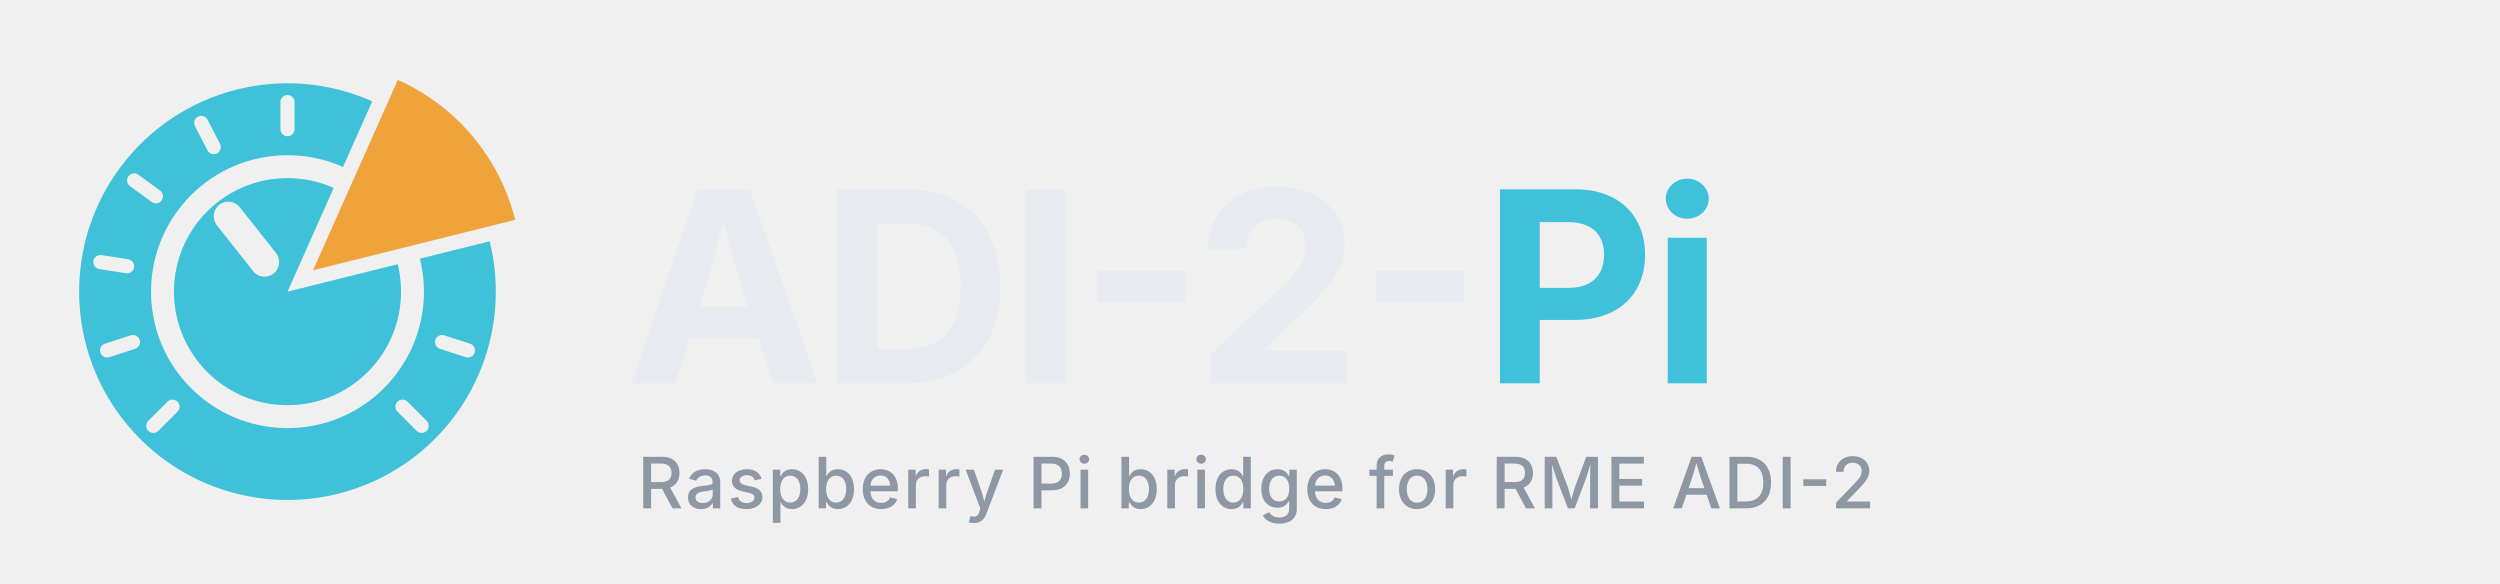
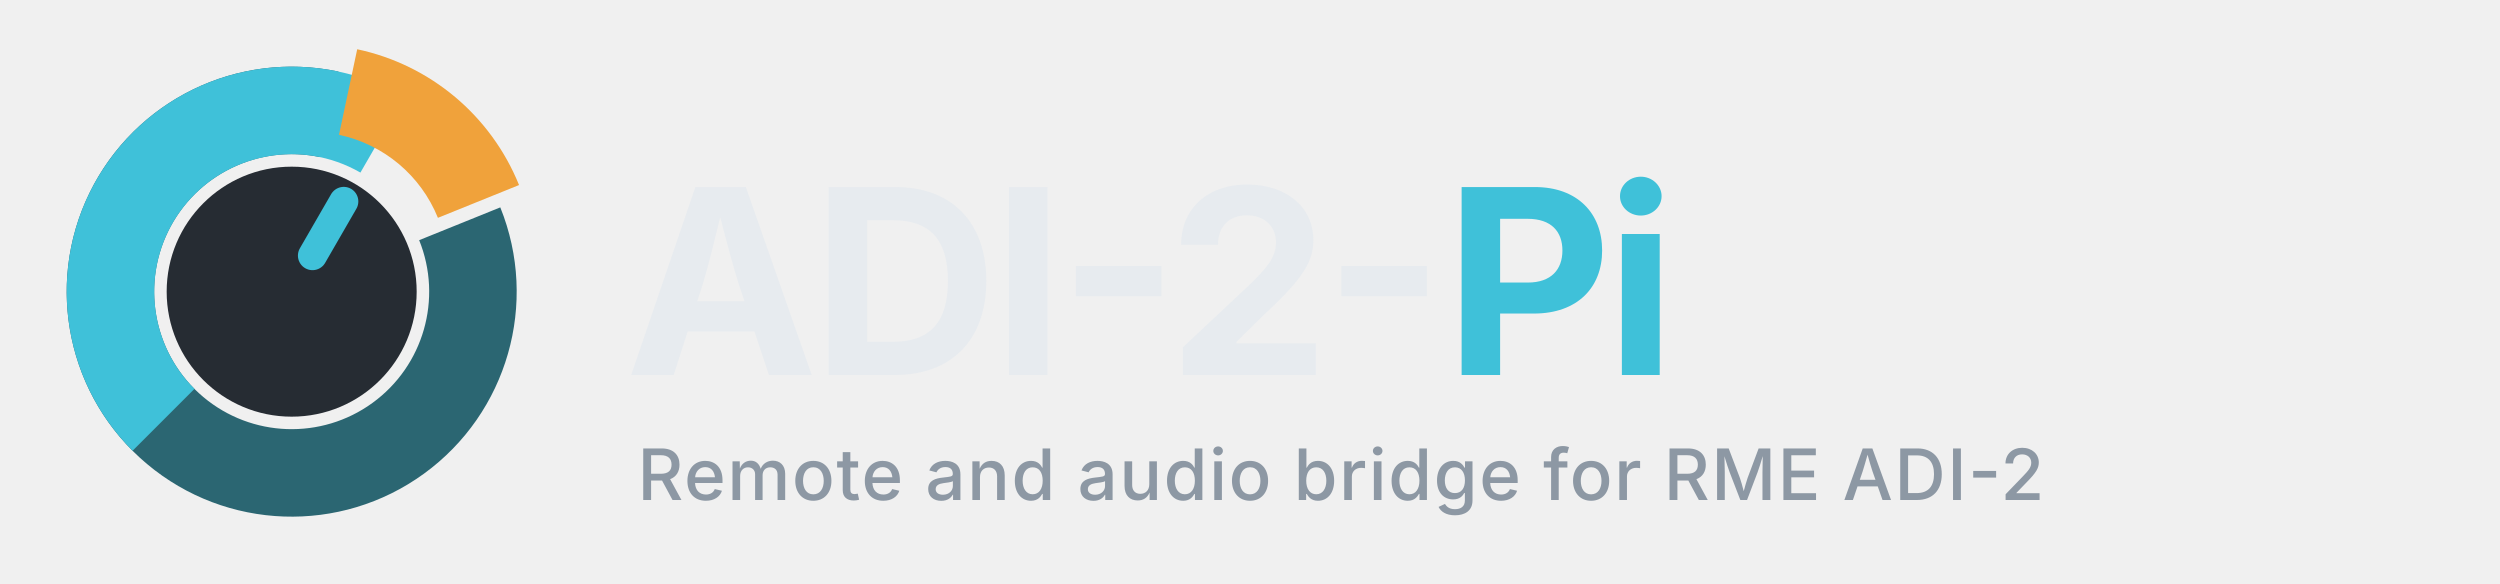
<svg xmlns="http://www.w3.org/2000/svg" viewBox="0 0 600 140" width="600" height="140">
  <g transform="translate(6 6)">
-     <g transform="translate(1 -2)">
-       <mask id="wd" maskUnits="userSpaceOnUse" x="0" y="0" width="128" height="128">
-         <rect width="128" height="128" fill="#fff" />
-         <circle cx="62" cy="66" r="30" fill="none" stroke="#000" stroke-width="5.5" />
-         <line x1="56.5" y1="58.9" x2="47.8" y2="47.9" stroke="#000" stroke-width="7" stroke-linecap="round" />
-         <line x1="34.4" y1="93.6" x2="29.8" y2="98.2" stroke="#000" stroke-width="3.4" stroke-linecap="round" />
-         <line x1="24.9" y1="78.1" x2="18.7" y2="80.1" stroke="#000" stroke-width="3.4" stroke-linecap="round" />
-         <line x1="23.5" y1="59.9" x2="17.1" y2="58.9" stroke="#000" stroke-width="3.4" stroke-linecap="round" />
-         <line x1="30.4" y1="43.1" x2="25.2" y2="39.3" stroke="#000" stroke-width="3.4" stroke-linecap="round" />
-         <line x1="44.3" y1="31.3" x2="41.3" y2="25.5" stroke="#000" stroke-width="3.4" stroke-linecap="round" />
-         <line x1="62.0" y1="27.0" x2="62.0" y2="20.5" stroke="#000" stroke-width="3.4" stroke-linecap="round" />
-         <line x1="99.1" y1="78.1" x2="105.3" y2="80.1" stroke="#000" stroke-width="3.4" stroke-linecap="round" />
-         <line x1="89.6" y1="93.6" x2="94.2" y2="98.2" stroke="#000" stroke-width="3.4" stroke-linecap="round" />
-       </mask>
-       <path d="M62 66 L110.51 53.90 A50 50 0 1 1 82.34 20.32 Z" fill="#3fc1d9" mask="url(#wd)" />
-       <path d="M62 66 L82.34 20.32 A50 50 0 0 1 110.51 53.90 Z" fill="#f0a23b" transform="translate(6.13 -5.14)" />
+     <g transform="translate(0 0)">
+       <path d="M114.07 43.77 A54 54 0 1 1 75.23 11.18 L70.86 31.72 A33 33 0 1 0 94.60 51.64 Z" fill="#2b6672" />
+       <path d="M25.82 102.18 A54 54 0 0 1 91.00 17.23 L80.50 35.42 A33 33 0 0 0 40.67 87.33 Z" fill="#3fc1d9" />
+       <path d="M75.23 11.18 A54 54 0 0 1 114.07 43.77 L94.60 51.64 A33 33 0 0 0 70.86 31.72 Z" fill="#f0a23b" transform="translate(4.50 -5.36)" />
+       <circle cx="64" cy="64" r="30" fill="#262c33" />
+       <line x1="69.00" y1="55.34" x2="76.50" y2="42.35" stroke="#3fc1d9" stroke-width="7" stroke-linecap="round" />
    </g>
  </g>
-   <text x="150" y="92" font-family="Inter, 'Segoe UI', system-ui, sans-serif" font-size="64" font-weight="700" letter-spacing="-1" fill="#e7ebef">ADI-2-<tspan fill="#3fc1d9">Pi</tspan>
+   <text x="150" y="90" font-family="Inter, 'Segoe UI', system-ui, sans-serif" font-size="62" font-weight="700" letter-spacing="-1.5" fill="#e7ebef">ADI-2-<tspan fill="#3fc1d9">Pi</tspan>
  </text>
-   <text x="153" y="122" font-family="Inter, 'Segoe UI', system-ui, sans-serif" font-size="17" font-weight="500" letter-spacing=".5" fill="#8d98a4">Raspberry Pi bridge for RME ADI-2</text>
+   <text x="153" y="120" font-family="Inter, 'Segoe UI', system-ui, sans-serif" font-size="17" font-weight="500" letter-spacing=".4" fill="#8d98a4">Remote and audio bridge for RME ADI-2</text>
</svg>
